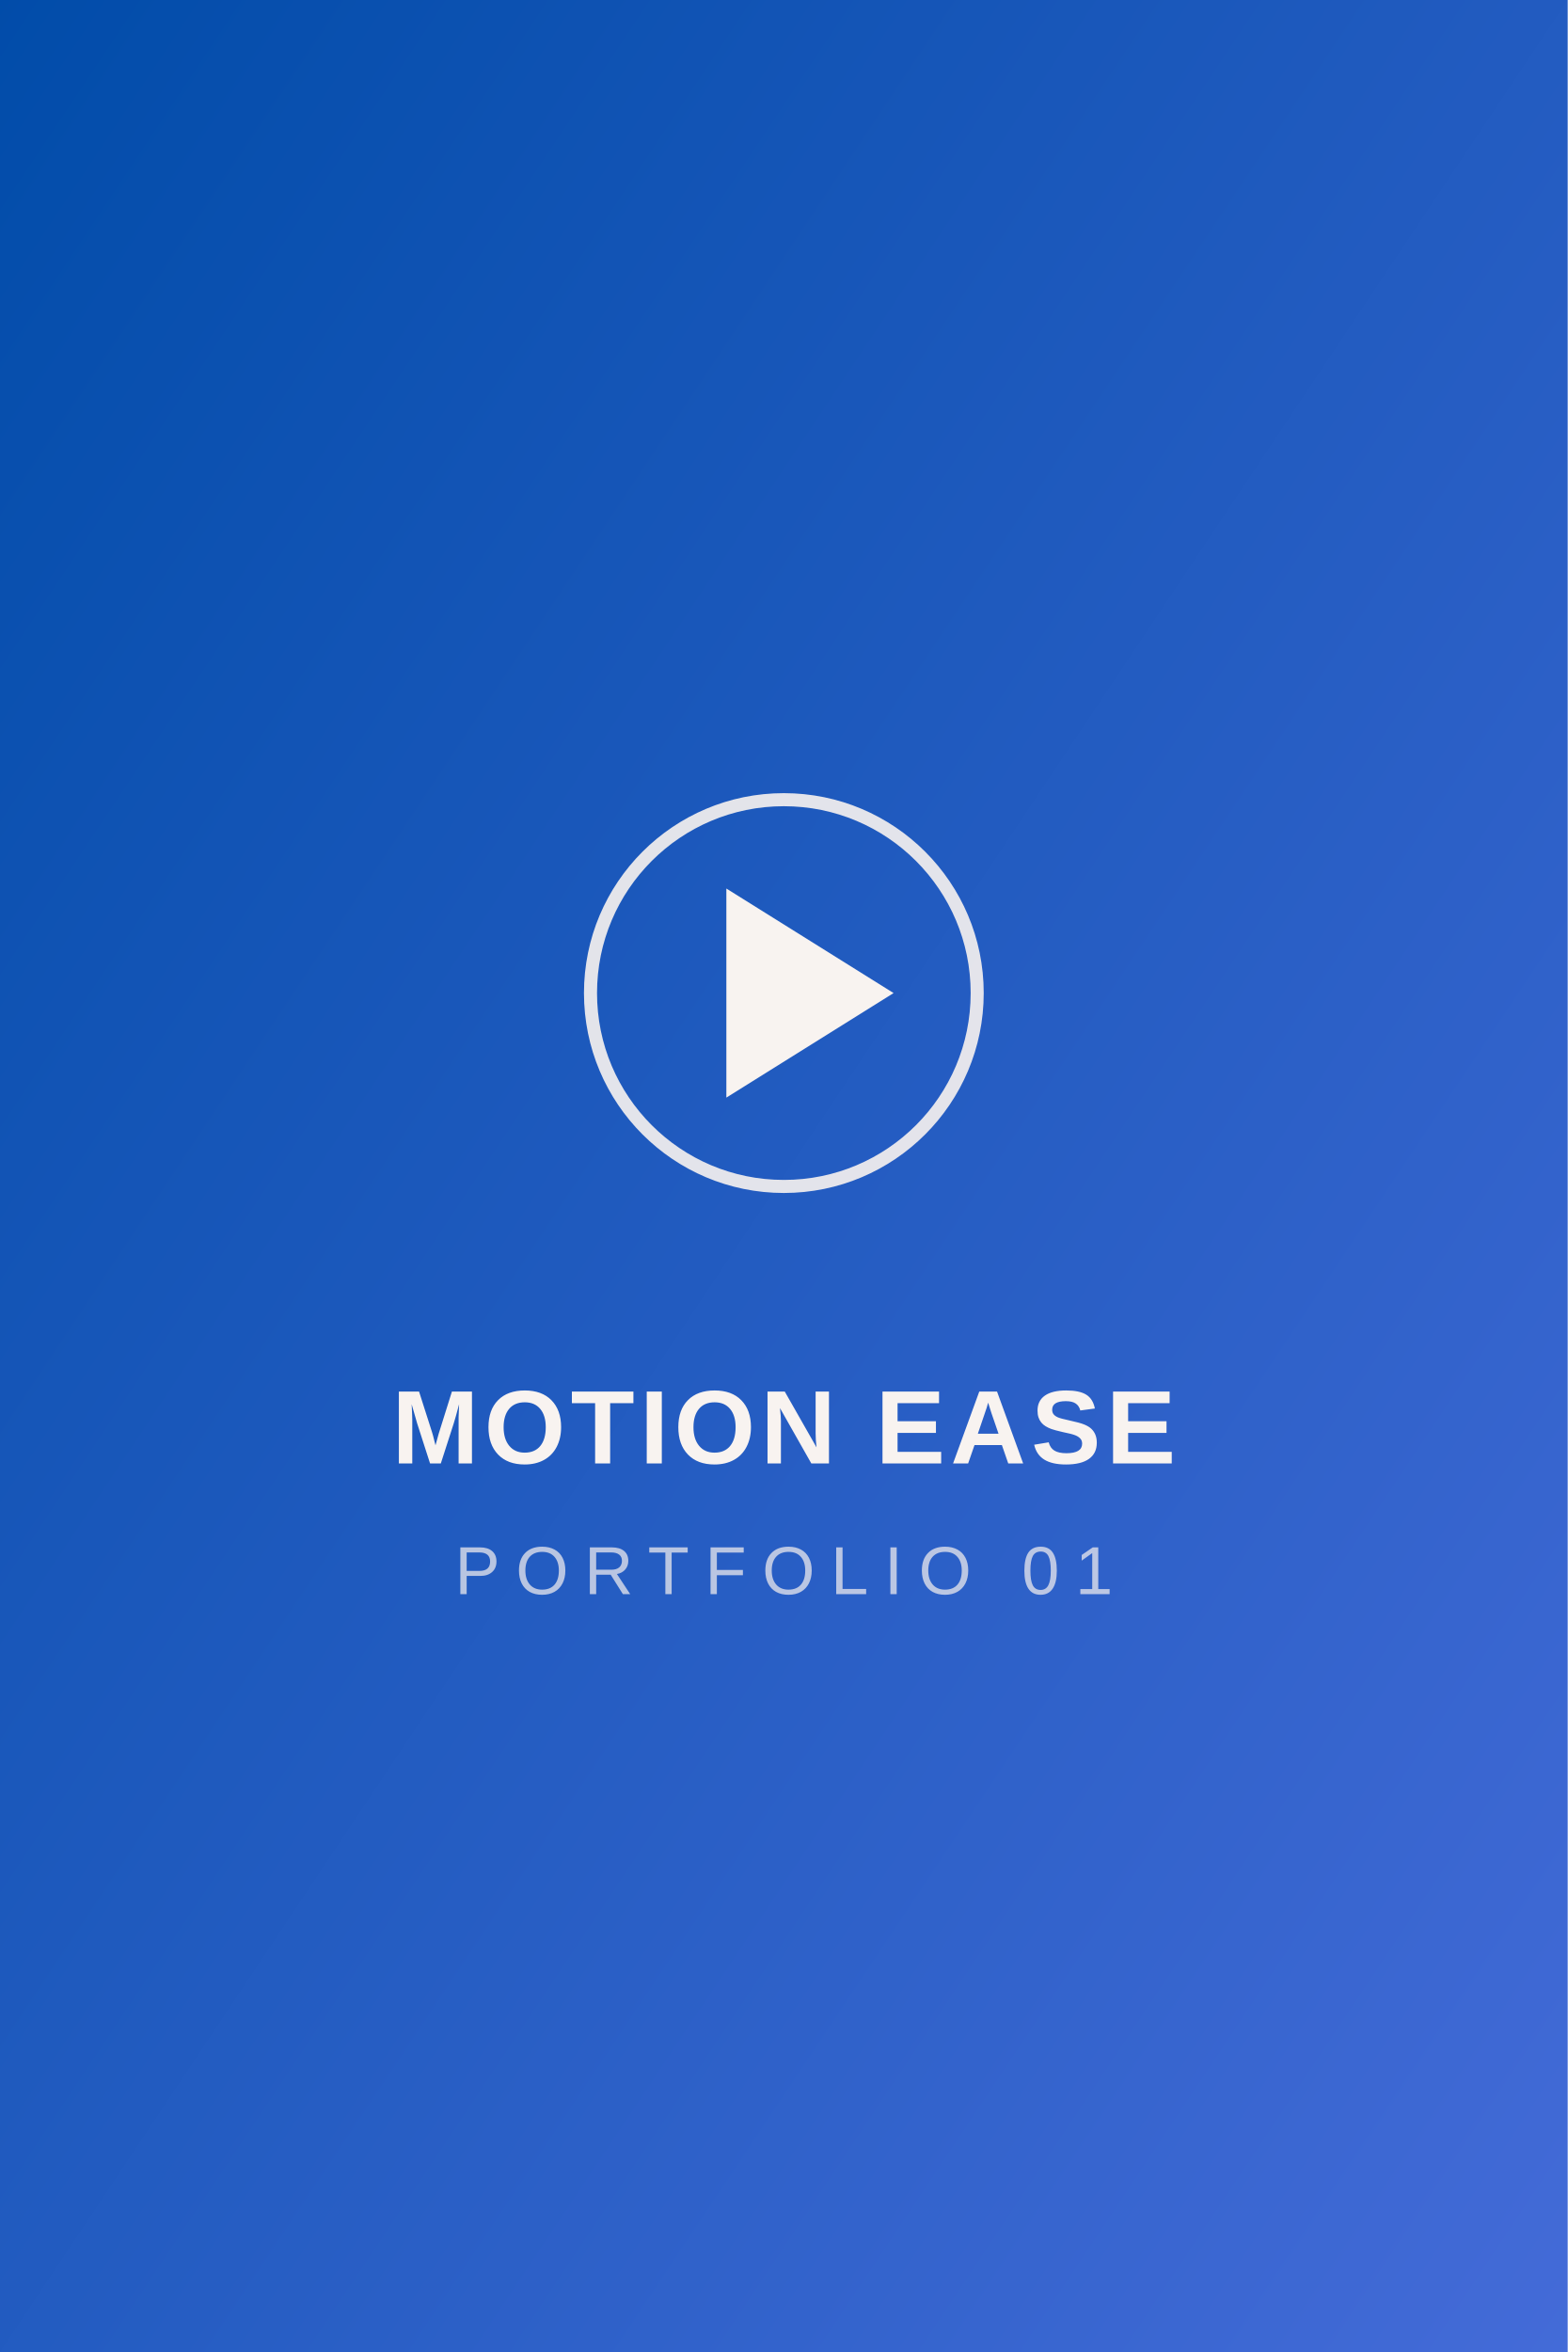
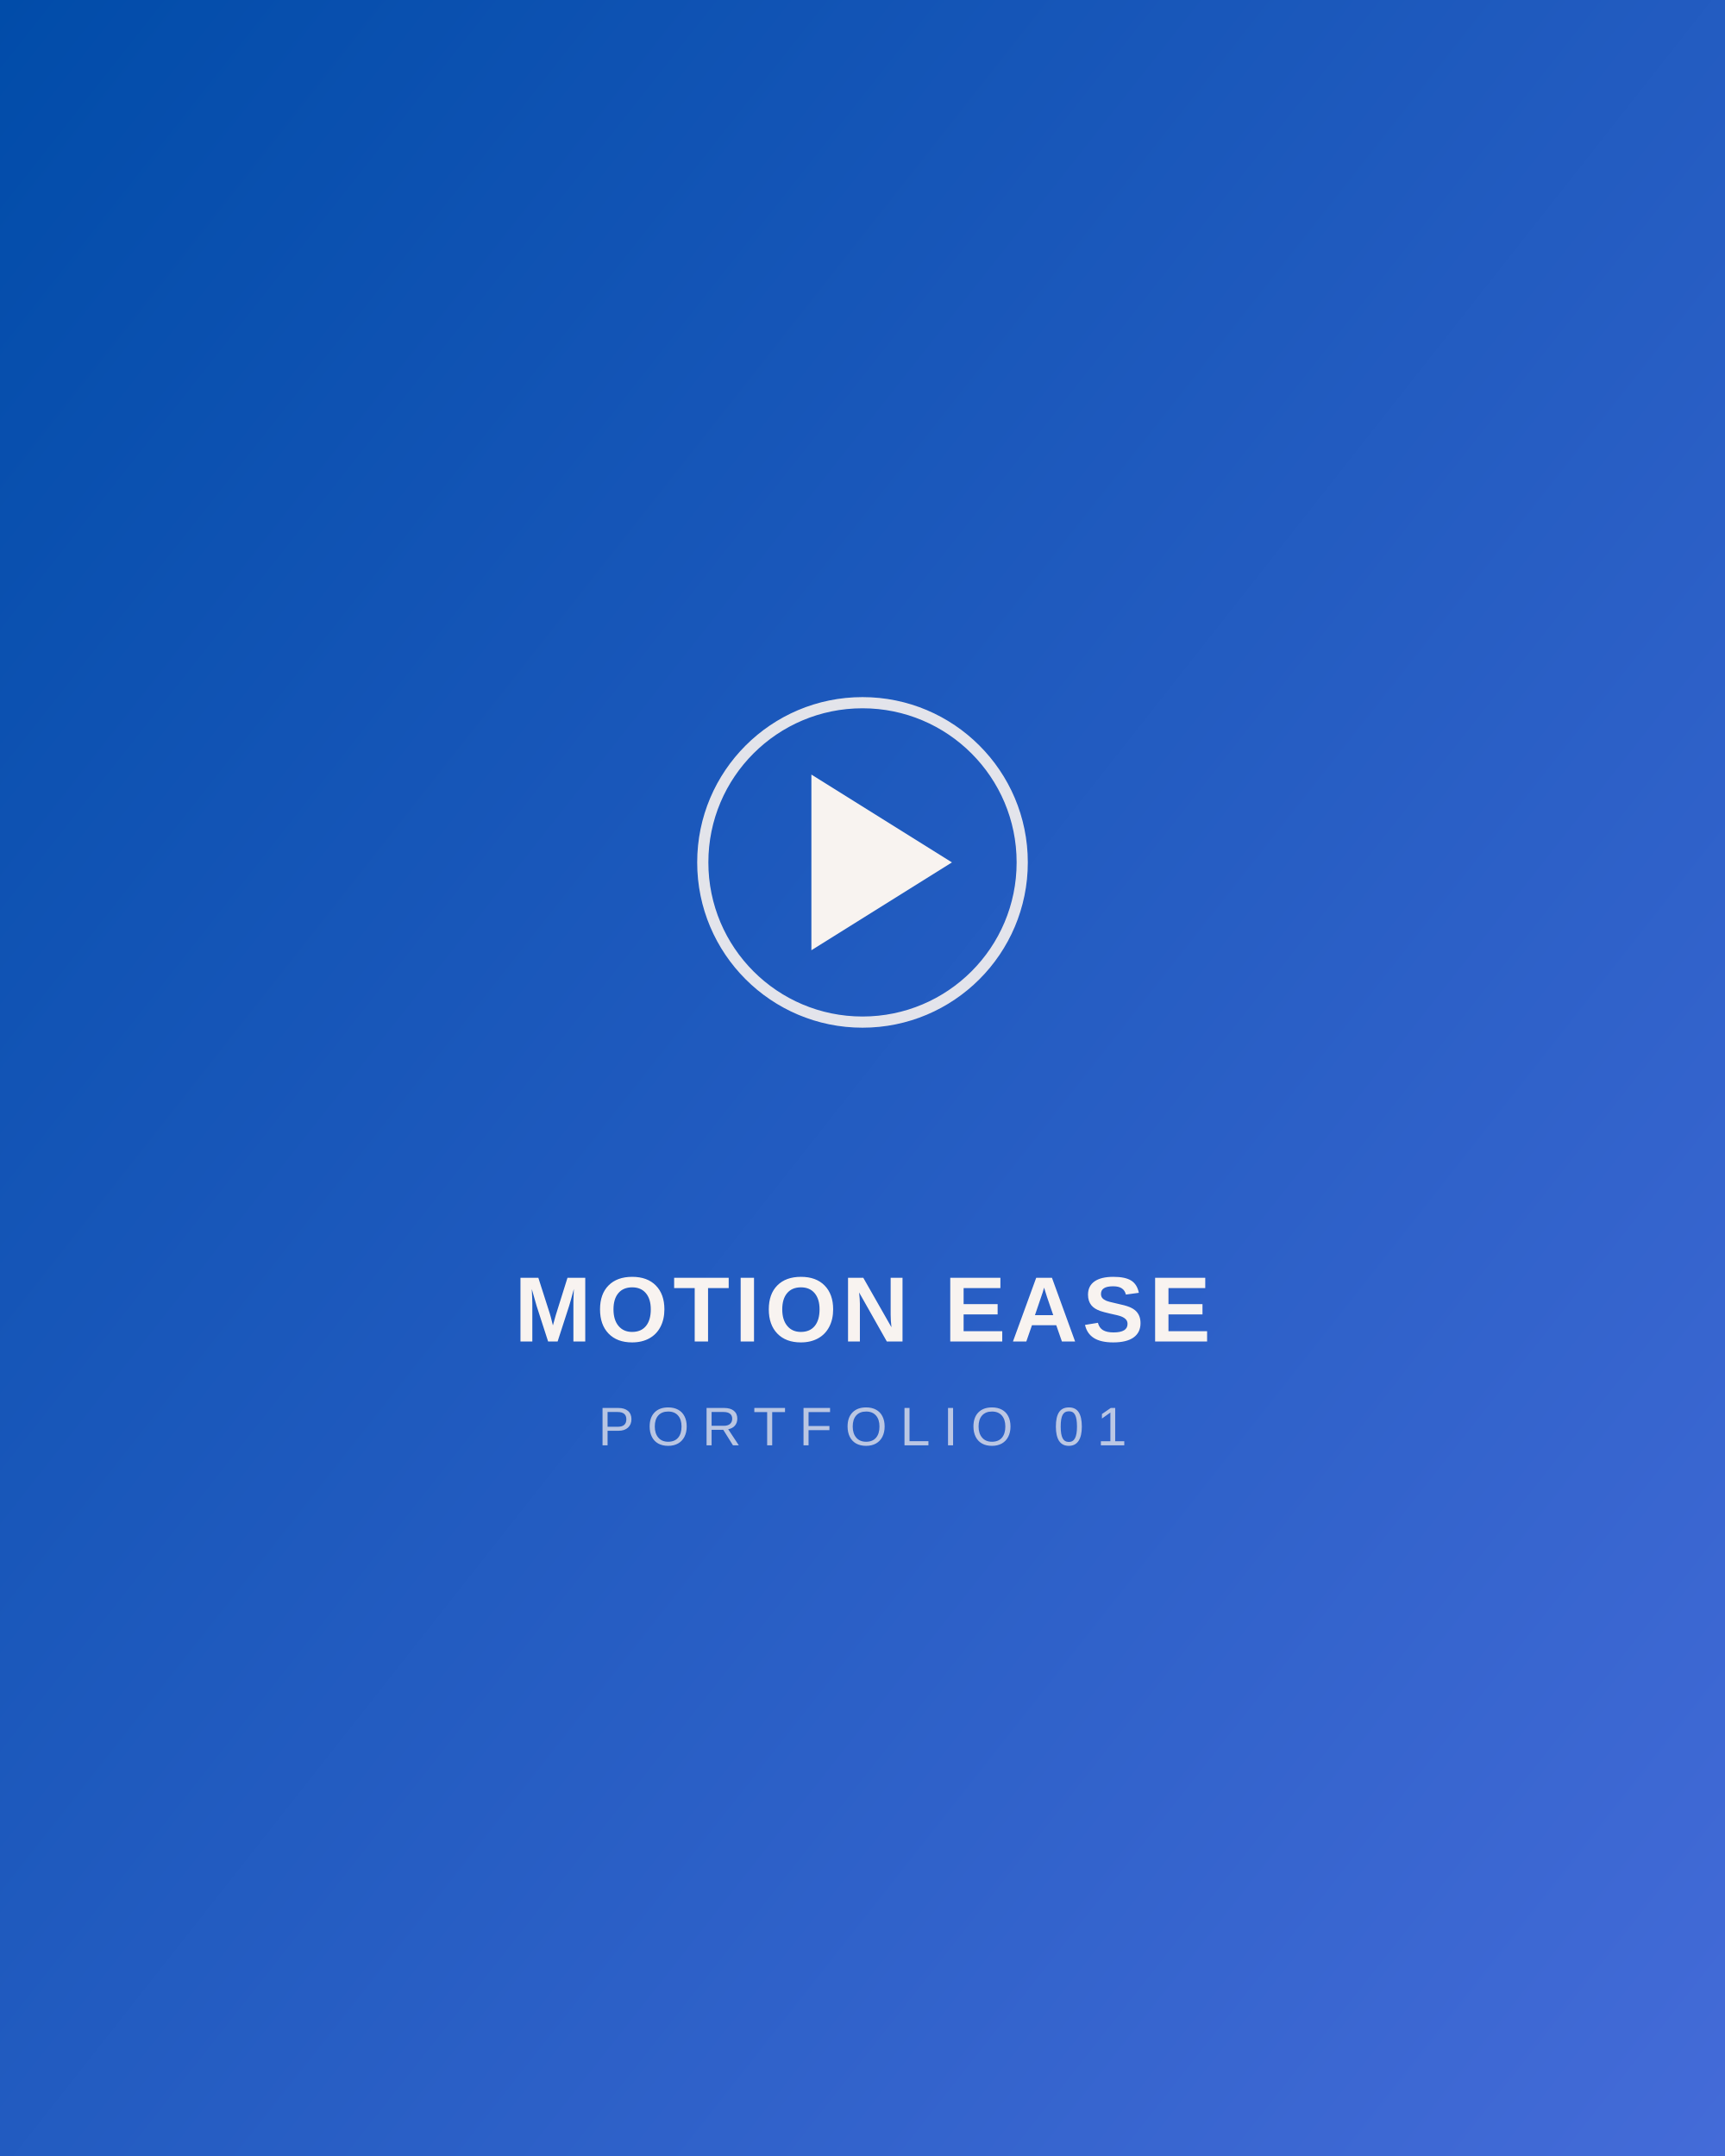
- <svg xmlns="http://www.w3.org/2000/svg" viewBox="0 0 600 900" width="600" height="900">
+ <svg xmlns="http://www.w3.org/2000/svg" viewBox="0 0 1080 1350" width="1080" height="1350">
  <defs>
    <linearGradient id="g1" x1="0" y1="0" x2="1" y2="1">
      <stop offset="0" stop-color="#014CA9" />
      <stop offset="1" stop-color="#446BD8" />
    </linearGradient>
  </defs>
-   <rect width="600" height="900" fill="url(#g1)" />
-   <circle cx="300" cy="380" r="74" fill="none" stroke="#F8F3F0" stroke-width="5" stroke-opacity="0.9" />
-   <path d="M278 340 L342 380 L278 420 Z" fill="#F8F3F0" />
-   <text x="300" y="560" text-anchor="middle" fill="#F8F3F0" font-family="Arial, sans-serif" font-size="40" font-weight="800" letter-spacing="2">MOTION EASE</text>
-   <text x="300" y="610" text-anchor="middle" fill="#F8F3F0" fill-opacity="0.7" font-family="Arial, sans-serif" font-size="26" letter-spacing="6">PORTFOLIO 01</text>
+   <rect width="1080" height="1350" fill="url(#g1)" />
+   <circle cx="540" cy="540" r="100" fill="none" stroke="#F8F3F0" stroke-width="7" stroke-opacity="0.9" />
+   <path d="M508 485 L596 540 L508 595 Z" fill="#F8F3F0" />
+   <text x="540" y="840" text-anchor="middle" fill="#F8F3F0" font-family="Arial, sans-serif" font-size="58" font-weight="800" letter-spacing="3">MOTION EASE</text>
+   <text x="540" y="905" text-anchor="middle" fill="#F8F3F0" fill-opacity="0.7" font-family="Arial, sans-serif" font-size="34" letter-spacing="8">PORTFOLIO 01</text>
</svg>
